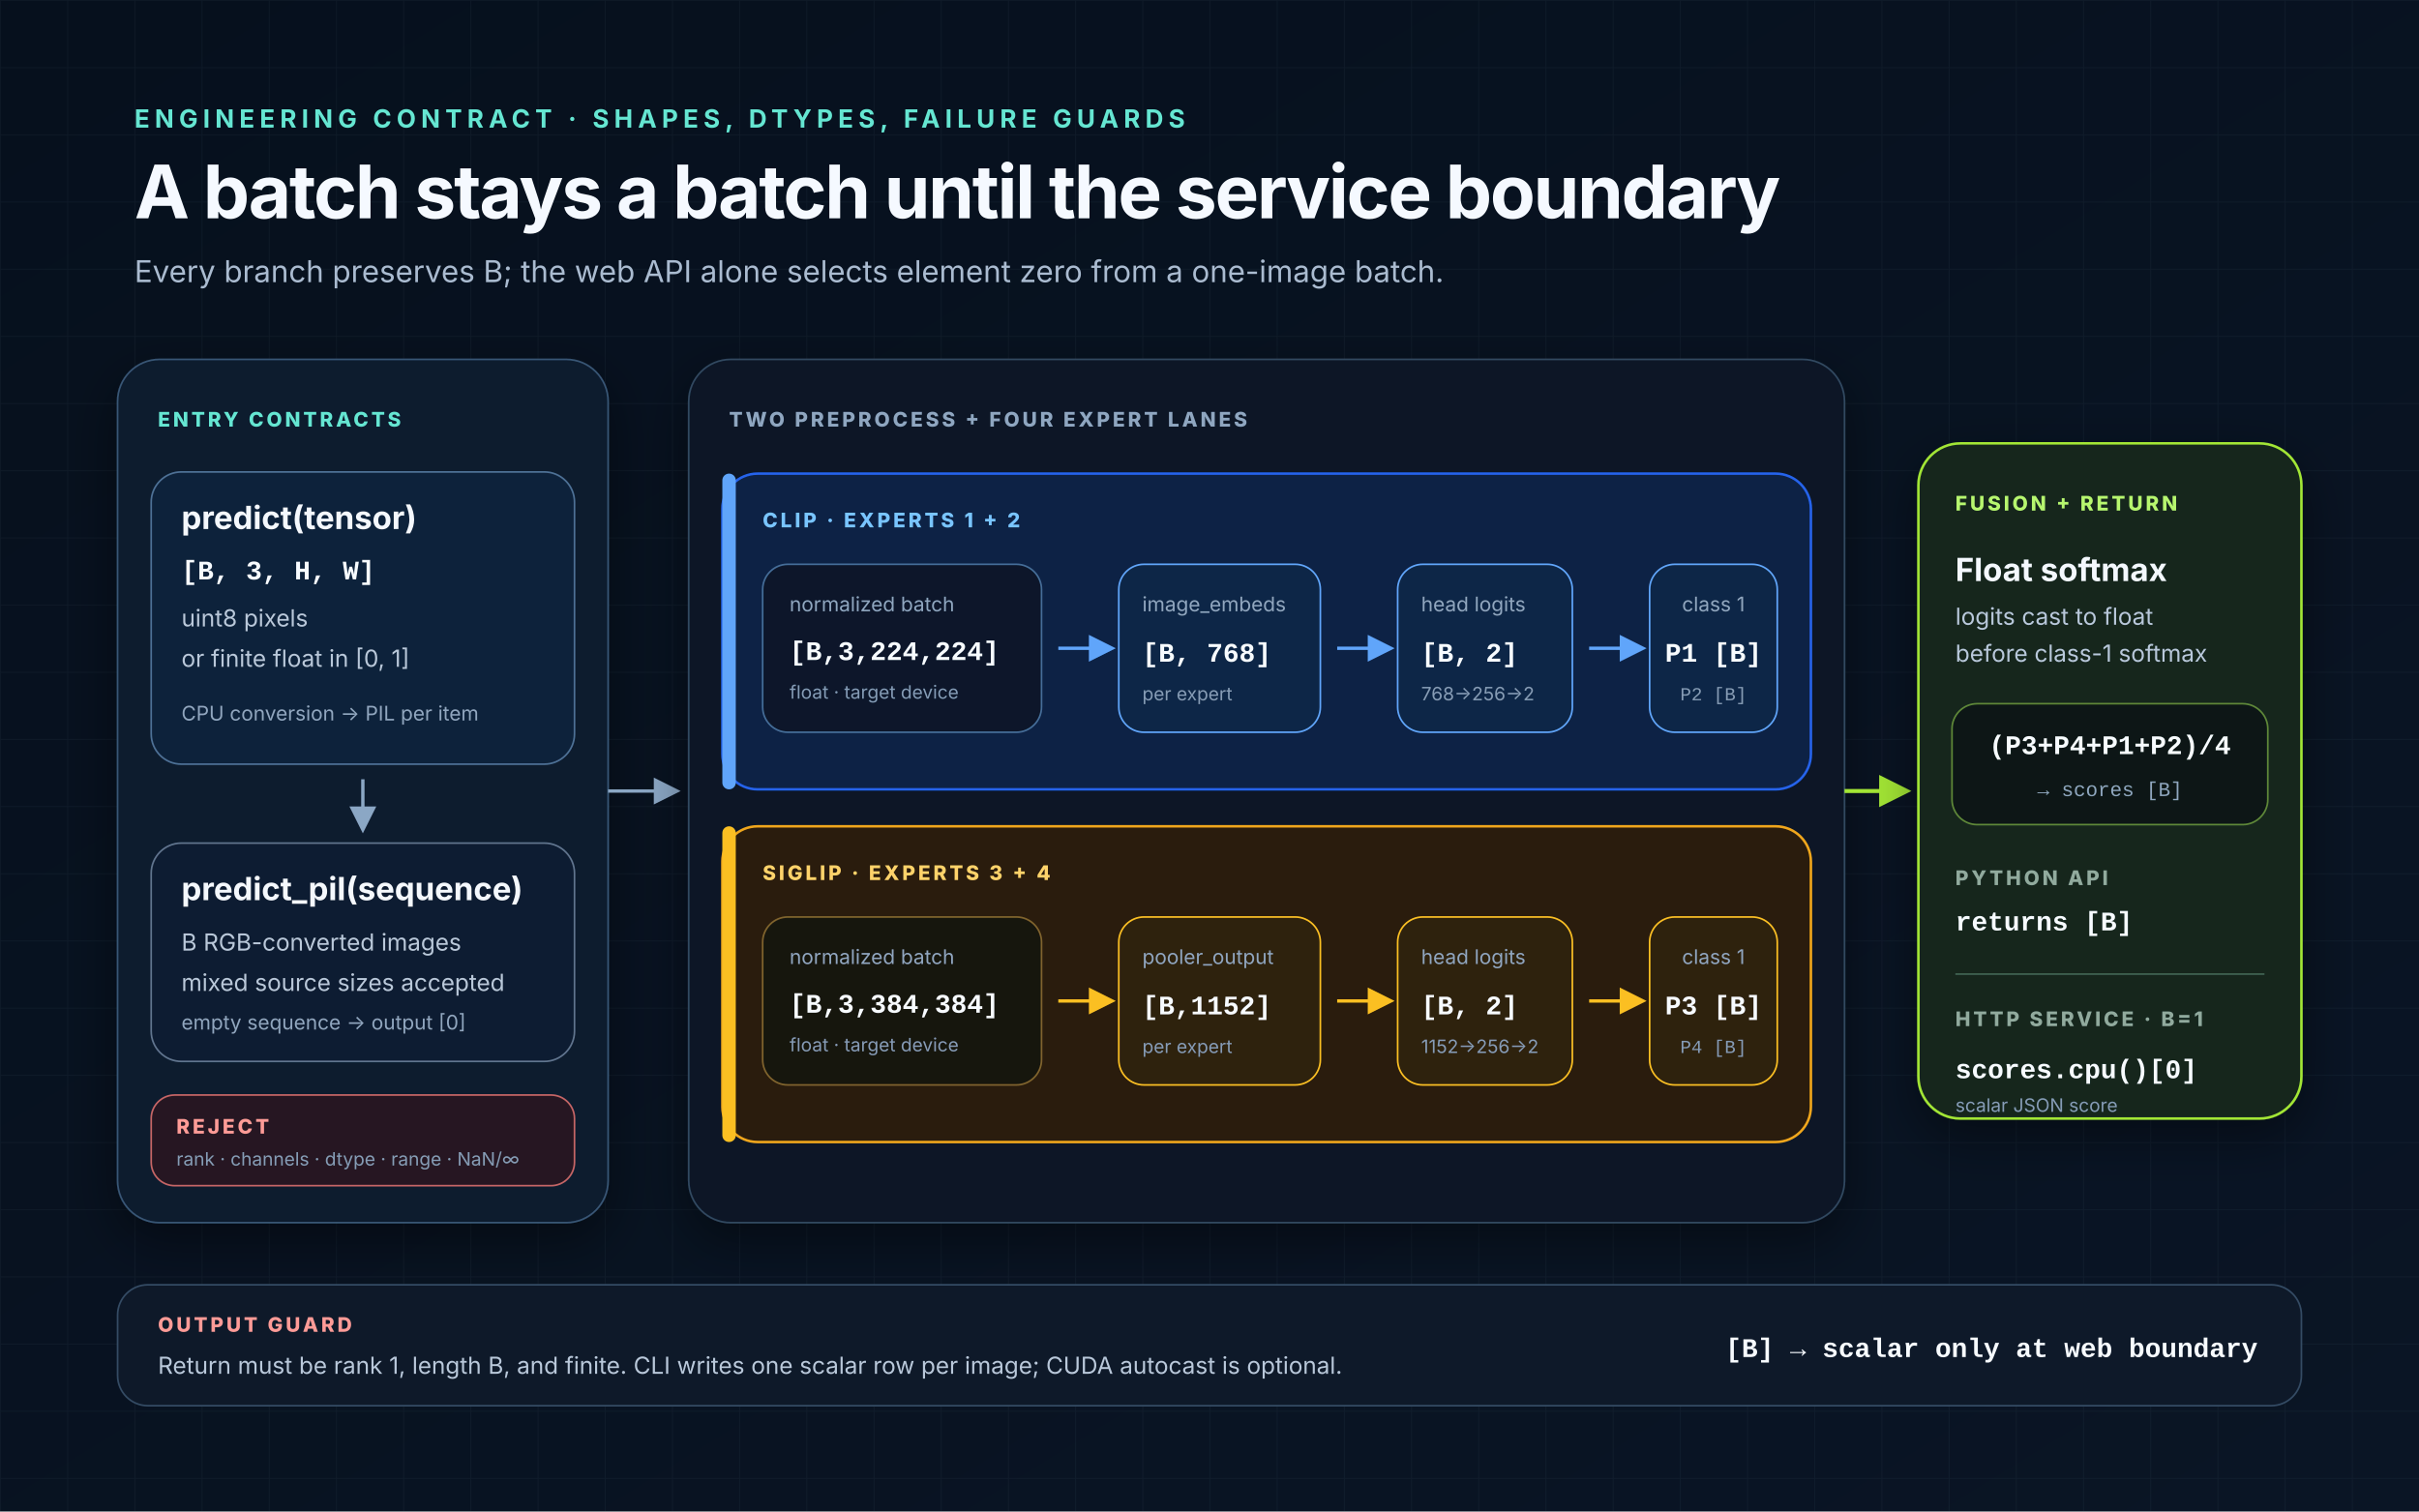
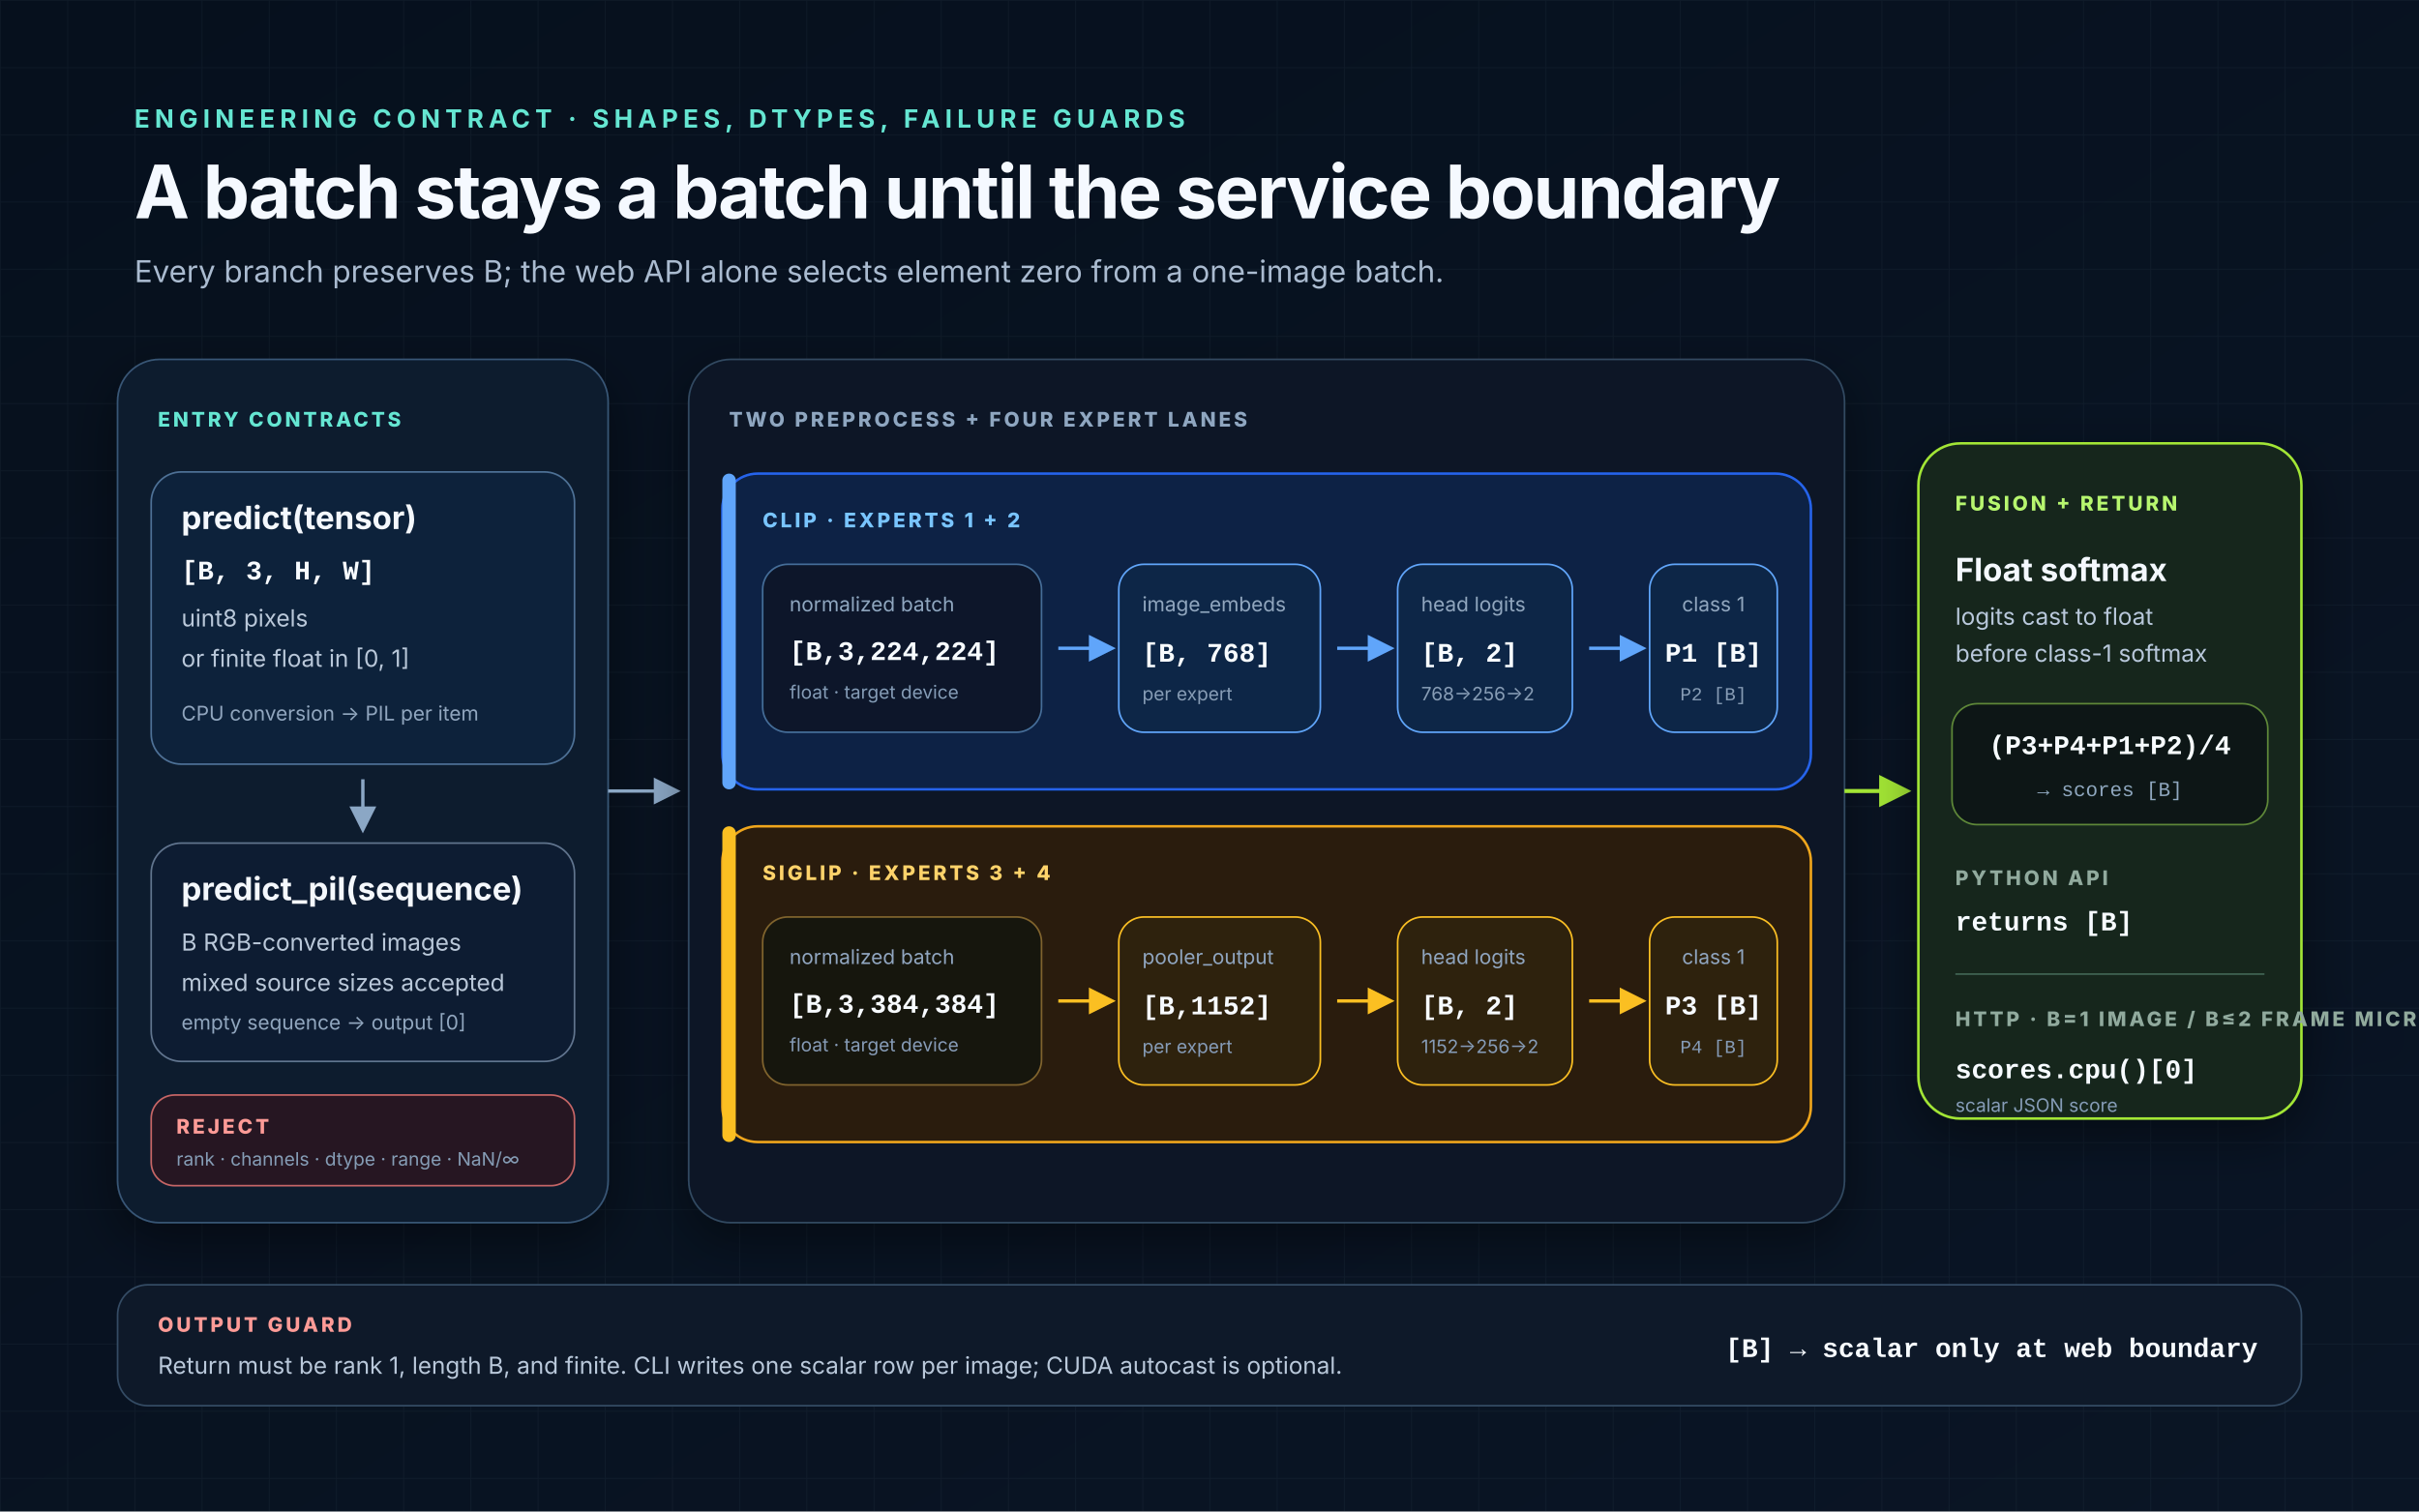
<svg xmlns="http://www.w3.org/2000/svg" width="1440" height="900" viewBox="0 0 1440 900" preserveAspectRatio="xMidYMid meet" role="img" aria-labelledby="title desc">
  <defs>
    <linearGradient id="bg" x1="0" y1="0" x2="1" y2="1">
      <stop offset="0" stop-color="#06101d" />
      <stop offset="1" stop-color="#0a1525" />
    </linearGradient>
    <pattern id="grid" width="40" height="40" patternUnits="userSpaceOnUse">
      <path d="M40 0H0V40" fill="none" stroke="#7890a9" stroke-opacity="0.07" />
    </pattern>
    <filter id="shadow" x="-20%" y="-20%" width="140%" height="140%">
      <feDropShadow dx="0" dy="11" stdDeviation="15" flood-color="#000712" flood-opacity="0.42" />
    </filter>
    <marker id="arr" viewBox="0 0 10 10" refX="8" refY="5" markerWidth="8" markerHeight="8" orient="auto">
      <path d="M0 0L10 5L0 10Z" fill="#8ba7c5" />
    </marker>
    <marker id="blue" viewBox="0 0 10 10" refX="8" refY="5" markerWidth="8" markerHeight="8" orient="auto">
      <path d="M0 0L10 5L0 10Z" fill="#60a5fa" />
    </marker>
    <marker id="amber" viewBox="0 0 10 10" refX="8" refY="5" markerWidth="8" markerHeight="8" orient="auto">
      <path d="M0 0L10 5L0 10Z" fill="#fbbf24" />
    </marker>
    <marker id="lime" viewBox="0 0 10 10" refX="8" refY="5" markerWidth="8" markerHeight="8" orient="auto">
      <path d="M0 0L10 5L0 10Z" fill="#a3e635" />
    </marker>
    <style>
      .sans{font-family:Inter,ui-sans-serif,system-ui,-apple-system,BlinkMacSystemFont,"Segoe UI",sans-serif}.mono{font-family:"SFMono-Regular",Consolas,"Liberation Mono",monospace}
      .eyebrow{font-size:15px;font-weight:700;letter-spacing:3px;fill:#65e6d2}.headline{font-size:44px;font-weight:740;letter-spacing:-1.2px;fill:#f5f9ff}.subtitle{font-size:18px;fill:#aabbd0}
      .label{font-size:12px;font-weight:800;letter-spacing:1.7px}.head{font-size:19px;font-weight:730;fill:#f4f8fd}.body{font-size:14px;fill:#b9c8da}.small{font-size:12px;fill:#90a6bf}.shape{font-size:16px;font-weight:750;fill:#f7fbff}.tiny{font-size:11px;fill:#869cb6}
    </style>
  </defs>
  <rect width="1440" height="900" fill="url(#bg)" />
  <rect width="1440" height="900" fill="url(#grid)" />
  <g class="sans">
    <text x="80" y="76" class="eyebrow">ENGINEERING CONTRACT · SHAPES, DTYPES, FAILURE GUARDS</text>
    <text x="80" y="130" class="headline">A batch stays a batch until the service boundary</text>
    <text x="80" y="168" class="subtitle">Every branch preserves B; the web API alone selects element zero from a one-image batch.</text>
    <g transform="translate(70 214)" filter="url(#shadow)">
      <rect width="292" height="514" rx="25" fill="#0c1b2f" stroke="#395675" />
      <text x="24" y="40" class="label" fill="#65e6d2">ENTRY CONTRACTS</text>
      <g transform="translate(20 67)">
        <rect width="252" height="174" rx="18" fill="#10233a" stroke="#4e7196" />
        <text x="18" y="34" class="head">predict(tensor)</text>
        <text x="18" y="64" class="mono shape">[B, 3, H, W]</text>
        <text x="18" y="92" class="body">uint8 pixels</text>
        <text x="18" y="116" class="body">or finite float in [0, 1]</text>
        <text x="18" y="148" class="small">CPU conversion → PIL per item</text>
      </g>
      <path d="M146 250V279" stroke="#8ba7c5" stroke-width="2" marker-end="url(#arr)" />
      <g transform="translate(20 288)">
        <rect width="252" height="130" rx="18" fill="#101d30" stroke="#60748e" />
        <text x="18" y="34" class="head">predict_pil(sequence)</text>
        <text x="18" y="64" class="body">B RGB-converted images</text>
        <text x="18" y="88" class="body">mixed source sizes accepted</text>
        <text x="18" y="111" class="small">empty sequence → output [0]</text>
      </g>
      <g transform="translate(20 438)">
        <rect width="252" height="54" rx="14" fill="#251923" stroke="#ff7e79" stroke-opacity=".75" />
        <text x="15" y="23" class="label" fill="#ff9b97">REJECT</text>
        <text x="15" y="42" class="tiny">rank · channels · dtype · range · NaN/∞</text>
      </g>
    </g>
    <path d="M362 471H402" stroke="#8ba7c5" stroke-width="2" marker-end="url(#arr)" />
    <g transform="translate(410 214)" filter="url(#shadow)">
      <rect width="688" height="514" rx="25" fill="#0a1728" stroke="#314860" />
      <text x="24" y="40" class="label" fill="#8fa6c0">TWO PREPROCESS + FOUR EXPERT LANES</text>
      <g transform="translate(20 68)">
        <rect width="648" height="188" rx="21" fill="#0d2144" stroke="#2563eb" stroke-width="1.5" />
        <rect width="8" height="188" rx="4" fill="#60a5fa" />
        <text x="24" y="32" class="label" fill="#79c5ff">CLIP · EXPERTS 1 + 2</text>
        <g transform="translate(24 54)">
          <rect width="166" height="100" rx="15" fill="#0a172b" stroke="#456d98" />
          <text x="16" y="28" class="small">normalized batch</text>
          <text x="16" y="57" class="mono shape">[B,3,224,224]</text>
          <text x="16" y="80" class="tiny">float · target device</text>
        </g>
        <path d="M200 104H231" stroke="#60a5fa" stroke-width="2" marker-end="url(#blue)" />
        <g transform="translate(236 54)">
          <rect width="120" height="100" rx="15" fill="#102846" stroke="#60a5fa" />
          <text x="14" y="28" class="small">image_embeds</text>
          <text x="14" y="58" class="mono shape">[B, 768]</text>
          <text x="14" y="81" class="tiny">per expert</text>
        </g>
        <path d="M366 104H397" stroke="#60a5fa" stroke-width="2" marker-end="url(#blue)" />
        <g transform="translate(402 54)">
          <rect width="104" height="100" rx="15" fill="#102846" stroke="#60a5fa" />
          <text x="14" y="28" class="small">head logits</text>
          <text x="14" y="58" class="mono shape">[B, 2]</text>
          <text x="14" y="81" class="tiny">768→256→2</text>
        </g>
        <path d="M516 104H547" stroke="#60a5fa" stroke-width="2" marker-end="url(#blue)" />
        <g transform="translate(552 54)">
          <rect width="76" height="100" rx="15" fill="#102846" stroke="#60a5fa" />
          <text x="38" y="28" class="small" text-anchor="middle">class 1</text>
          <text x="38" y="58" class="mono shape" text-anchor="middle">P1 [B]</text>
          <text x="38" y="81" class="mono tiny" text-anchor="middle">P2 [B]</text>
        </g>
      </g>
      <g transform="translate(20 278)">
        <rect width="648" height="188" rx="21" fill="#2a1d0d" stroke="#f0a61d" stroke-width="1.5" />
        <rect width="8" height="188" rx="4" fill="#fbbf24" />
        <text x="24" y="32" class="label" fill="#ffd36b">SIGLIP · EXPERTS 3 + 4</text>
        <g transform="translate(24 54)">
          <rect width="166" height="100" rx="15" fill="#17150f" stroke="#80642d" />
          <text x="16" y="28" class="small">normalized batch</text>
          <text x="16" y="57" class="mono shape">[B,3,384,384]</text>
          <text x="16" y="80" class="tiny">float · target device</text>
        </g>
        <path d="M200 104H231" stroke="#fbbf24" stroke-width="2" marker-end="url(#amber)" />
        <g transform="translate(236 54)">
          <rect width="120" height="100" rx="15" fill="#2d2110" stroke="#fbbf24" />
          <text x="14" y="28" class="small">pooler_output</text>
          <text x="14" y="58" class="mono shape">[B,1152]</text>
          <text x="14" y="81" class="tiny">per expert</text>
        </g>
        <path d="M366 104H397" stroke="#fbbf24" stroke-width="2" marker-end="url(#amber)" />
        <g transform="translate(402 54)">
          <rect width="104" height="100" rx="15" fill="#2d2110" stroke="#fbbf24" />
          <text x="14" y="28" class="small">head logits</text>
          <text x="14" y="58" class="mono shape">[B, 2]</text>
          <text x="14" y="81" class="tiny">1152→256→2</text>
        </g>
        <path d="M516 104H547" stroke="#fbbf24" stroke-width="2" marker-end="url(#amber)" />
        <g transform="translate(552 54)">
          <rect width="76" height="100" rx="15" fill="#2d2110" stroke="#fbbf24" />
          <text x="38" y="28" class="small" text-anchor="middle">class 1</text>
          <text x="38" y="58" class="mono shape" text-anchor="middle">P3 [B]</text>
          <text x="38" y="81" class="mono tiny" text-anchor="middle">P4 [B]</text>
        </g>
      </g>
    </g>
    <path d="M1098 471H1134" stroke="#a3e635" stroke-width="2.4" marker-end="url(#lime)" />
    <g transform="translate(1142 264)" filter="url(#shadow)">
      <rect width="228" height="402" rx="25" fill="#14261f" stroke="#a3e635" stroke-width="1.5" />
      <text x="22" y="40" class="label" fill="#b7f66e">FUSION + RETURN</text>
      <text x="22" y="82" class="head">Float softmax</text>
      <text x="22" y="108" class="body">logits cast to float</text>
      <text x="22" y="130" class="body">before class-1 softmax</text>
      <rect x="20" y="155" width="188" height="72" rx="15" fill="#0b1915" stroke="#5f8738" />
      <text x="114" y="185" class="mono shape" text-anchor="middle">(P3+P4+P1+P2)/4</text>
      <text x="114" y="210" class="mono small" text-anchor="middle">→ scores [B]</text>
      <text x="22" y="263" class="label" fill="#91aa9d">PYTHON API</text>
      <text x="22" y="290" class="mono shape">returns [B]</text>
      <line x1="22" y1="316" x2="206" y2="316" stroke="#416252" />
-       <text x="22" y="347" class="label" fill="#91aa9d">HTTP SERVICE · B=1</text>
+       <text x="22" y="347" class="label" fill="#91aa9d">HTTP · B=1 IMAGE / B≤2 FRAME MICRO-BATCH</text>
      <text x="22" y="378" class="mono shape">scores.cpu()[0]</text>
      <text x="22" y="398" class="tiny">scalar JSON score</text>
    </g>
    <g transform="translate(70 765)">
      <rect width="1300" height="72" rx="18" fill="#0e1929" stroke="#344b64" />
      <text x="24" y="28" class="label" fill="#ff9b97">OUTPUT GUARD</text>
      <text x="24" y="53" class="body">Return must be rank 1, length B, and finite. CLI writes one scalar row per image; CUDA autocast is optional.</text>
      <text x="1274" y="43" class="mono shape" fill="#b7f66e" text-anchor="end">[B] → scalar only at web boundary</text>
    </g>
  </g>
</svg>
